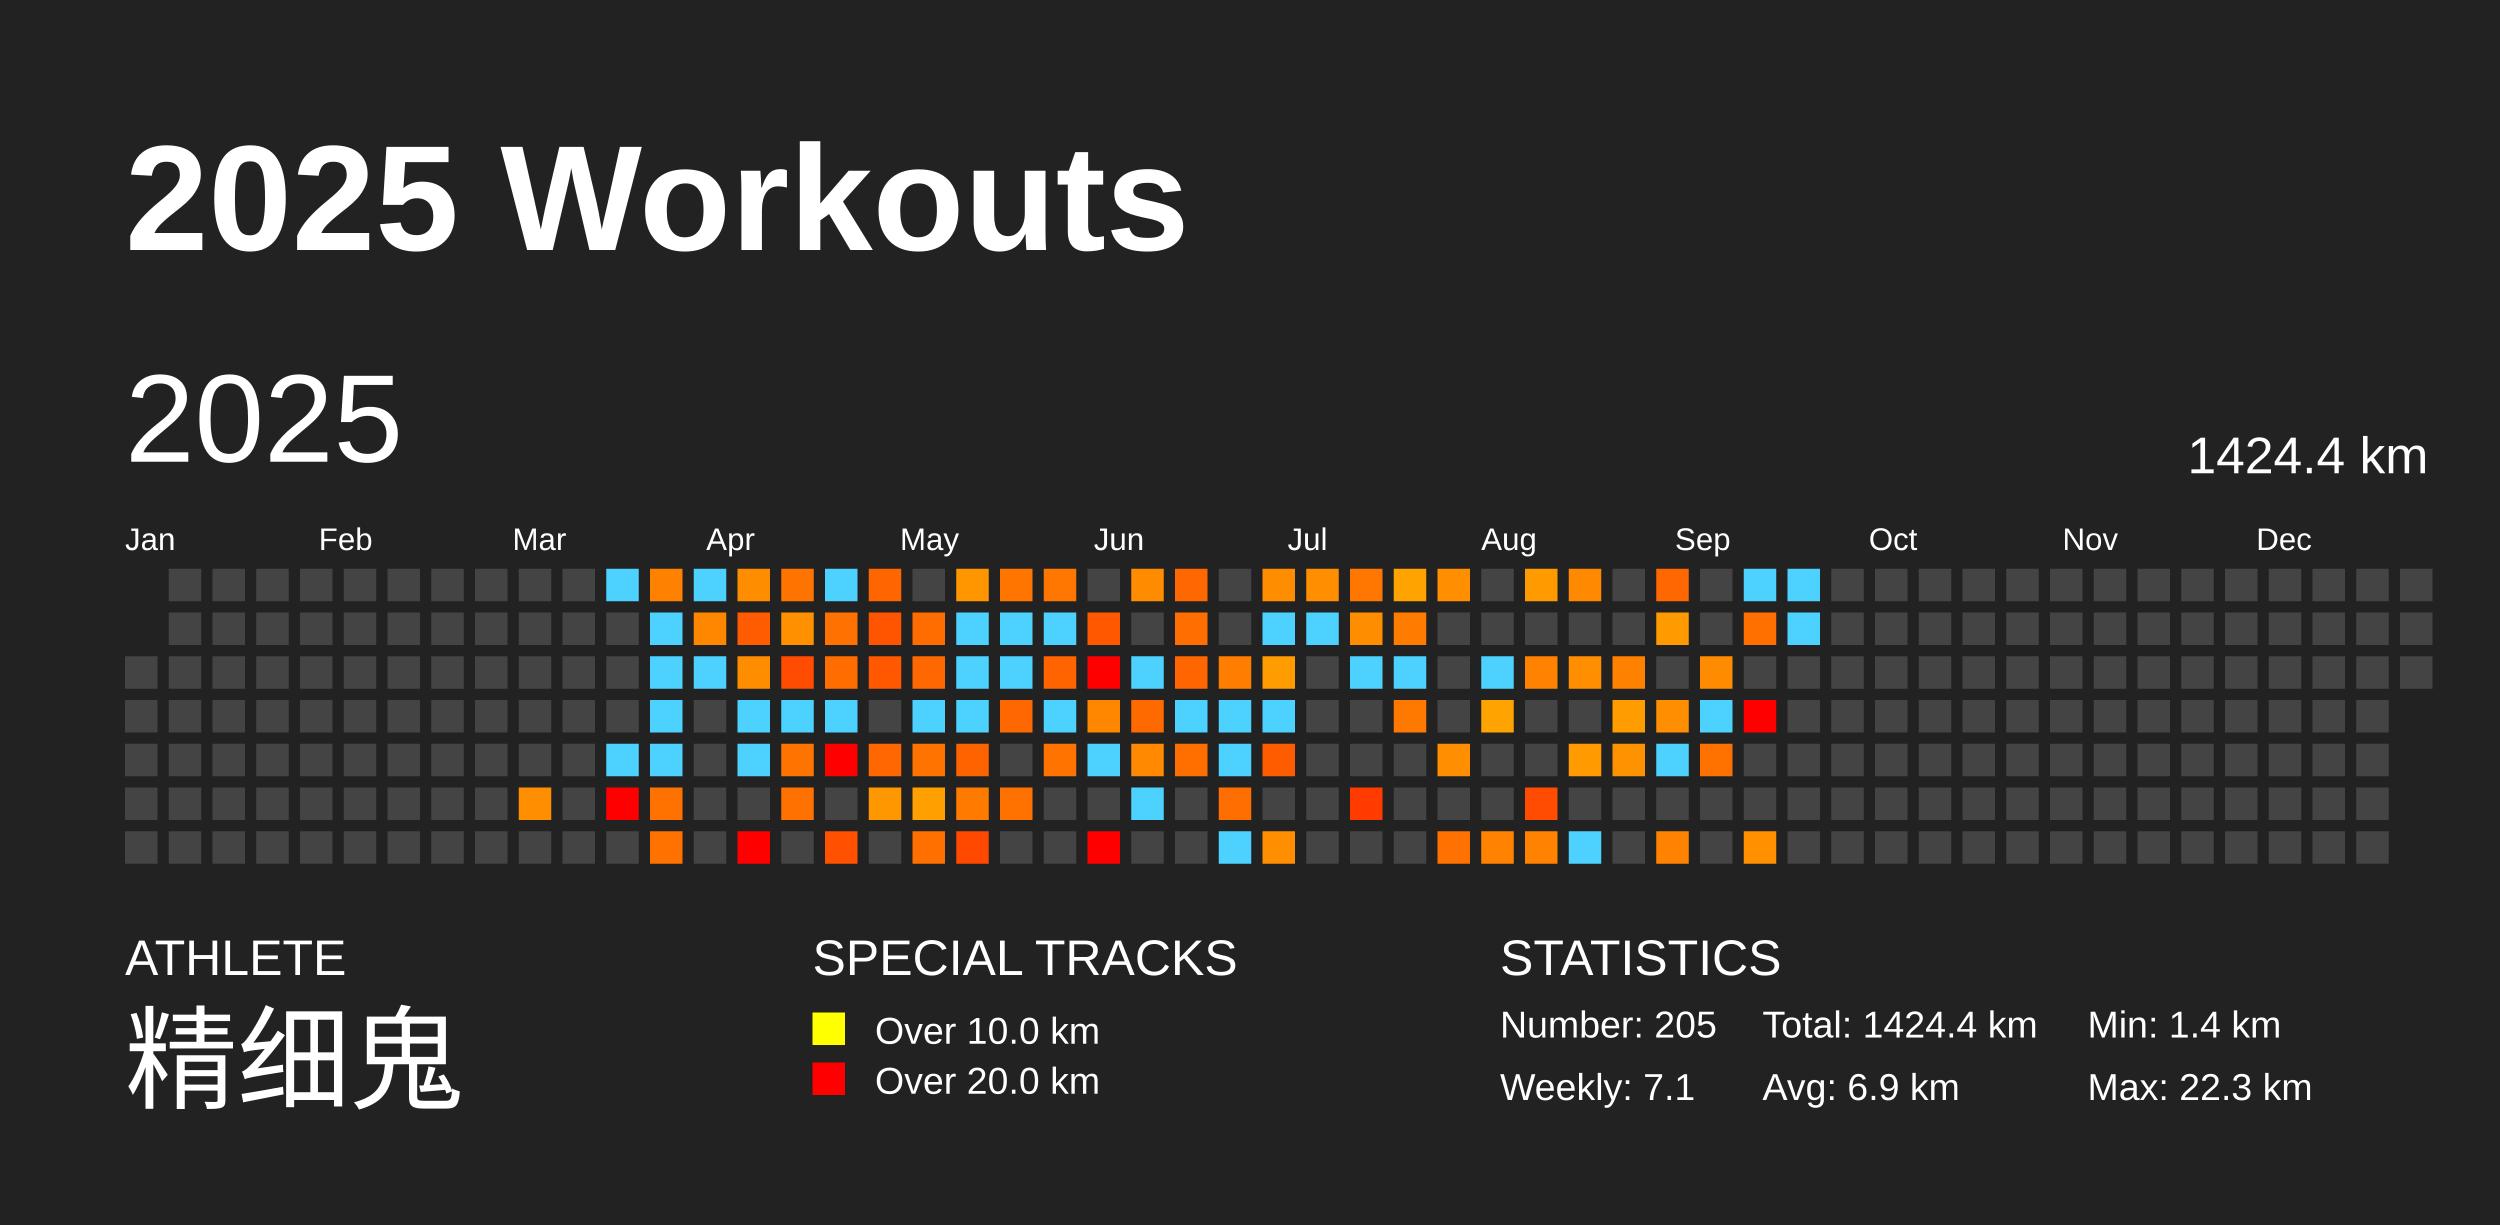
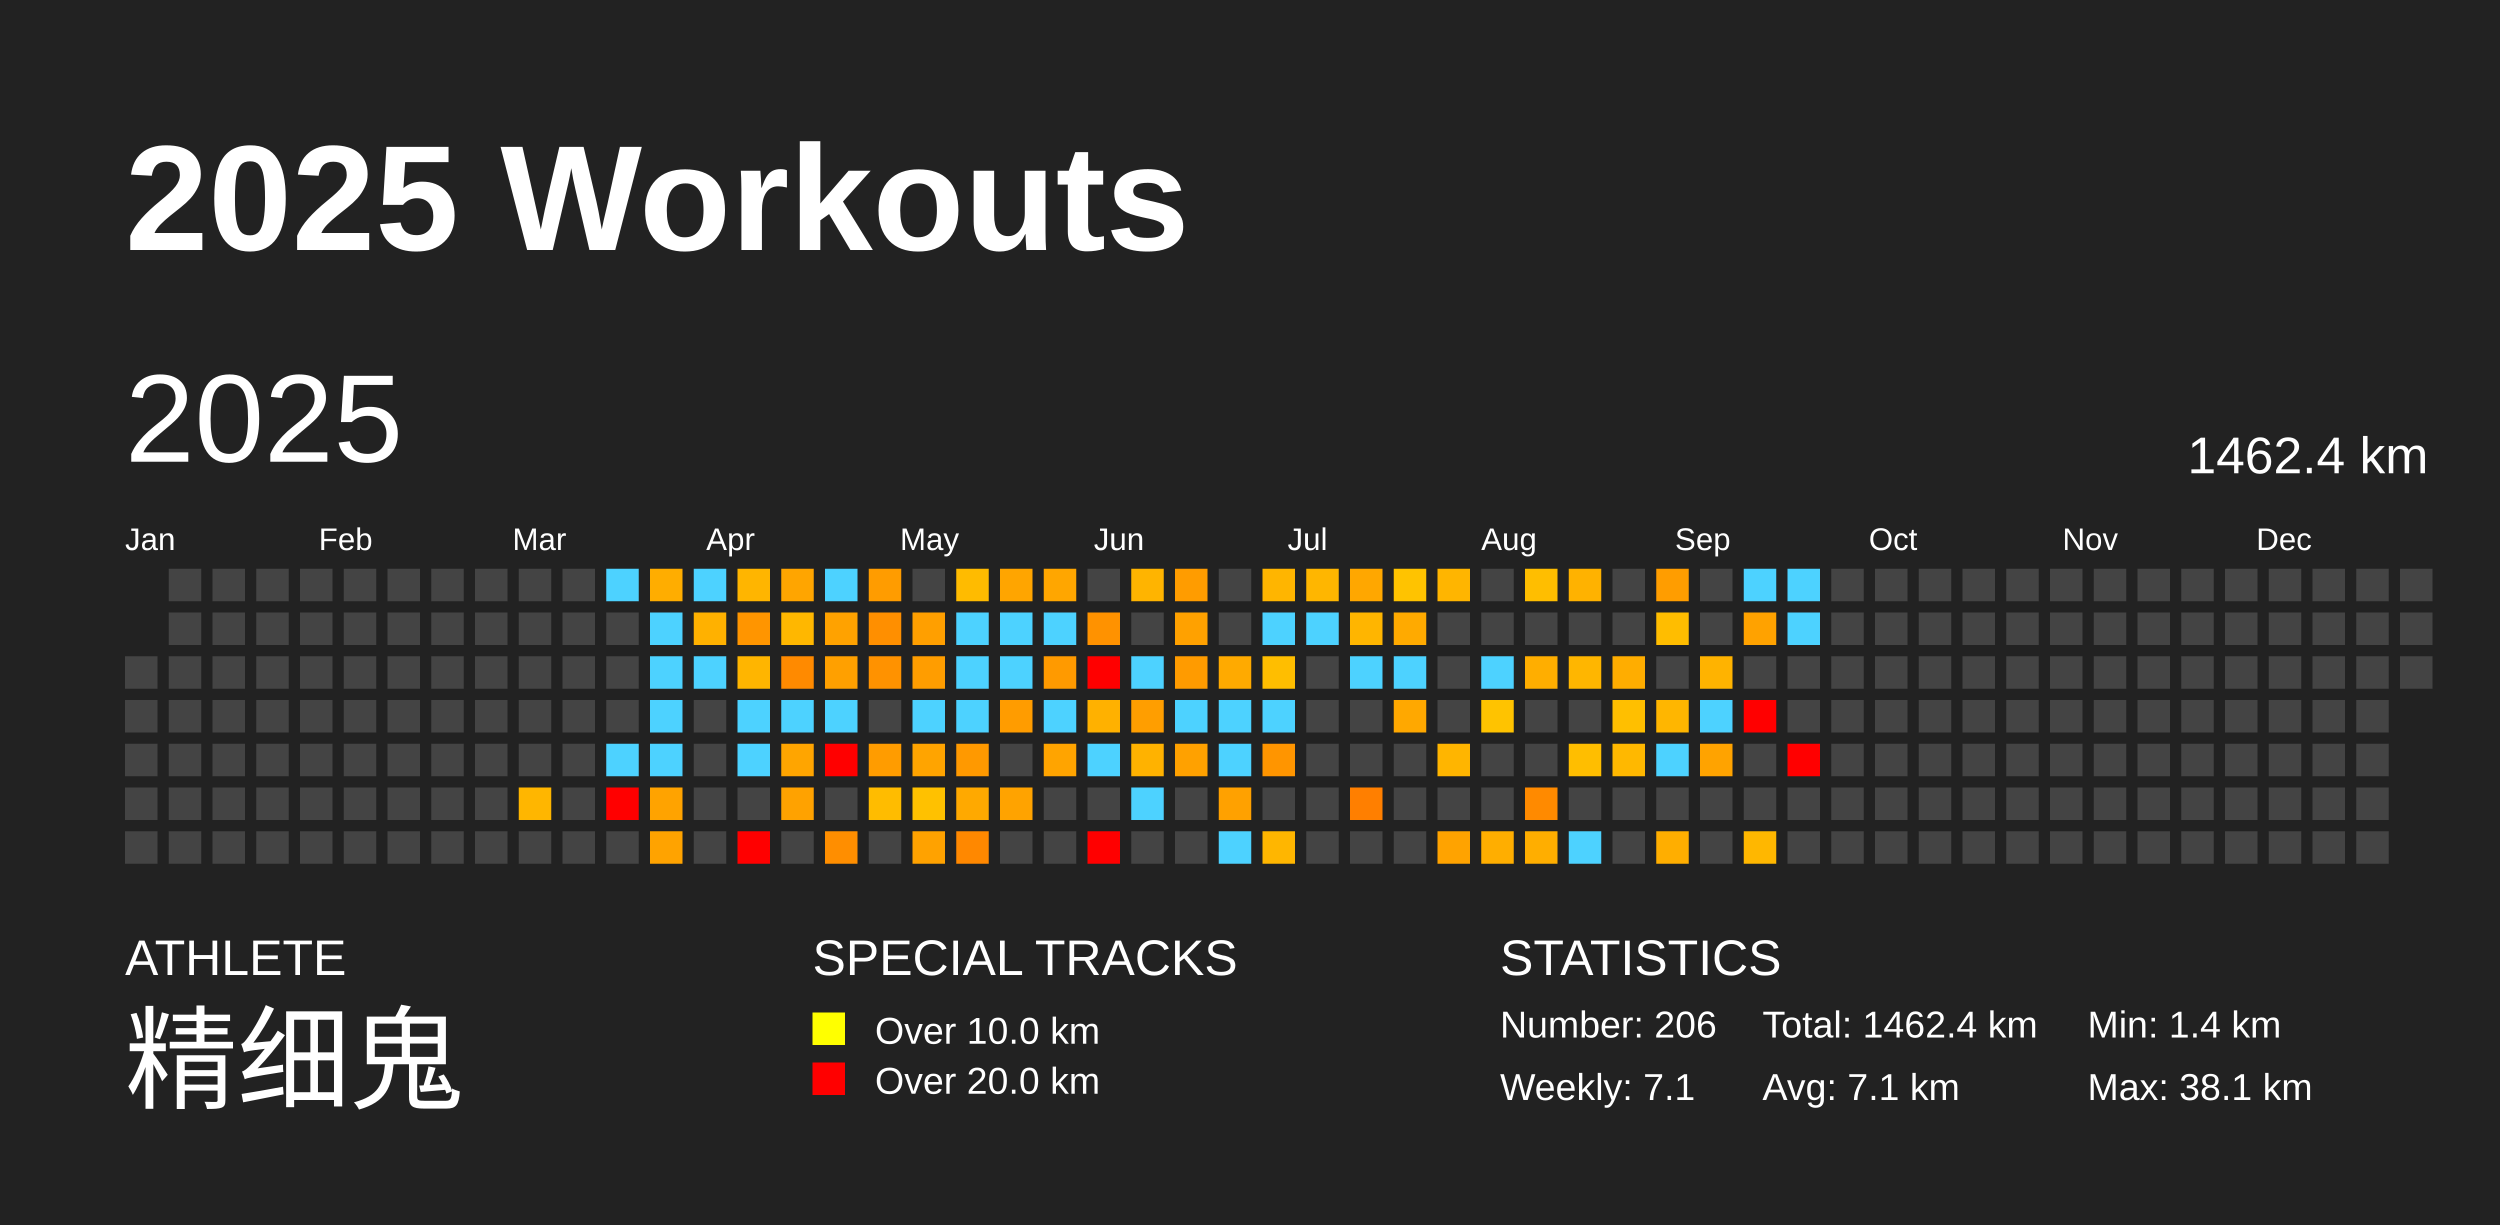
<svg xmlns="http://www.w3.org/2000/svg" baseProfile="full" height="98mm" version="1.1" viewBox="0,0,200,98" width="200mm">
  <defs />
  <rect fill="#222222" height="98" width="200" x="0" y="0" />
  <text fill="#FFFFFF" style="font-size:12px; font-family:Arial; font-weight:bold;" x="10" y="20">2025 Workouts</text>
  <text fill="#FFFFFF" style="font-size:4px; font-family:Arial" x="10" y="78">ATHLETE</text>
  <text fill="#FFFFFF" style="font-size:9px; font-family:Arial" x="10" y="88">精细鬼</text>
  <text fill="#FFFFFF" style="font-size:4px; font-family:Arial" x="65" y="78">SPECIAL TRACKS</text>
  <rect fill="yellow" height="2.6" width="2.6" x="65" y="81" />
  <text fill="#FFFFFF" style="font-size:3px; font-family:Arial" x="70" y="83.5">Over 10.0 km</text>
  <rect fill="red" height="2.6" width="2.6" x="65" y="85" />
  <text fill="#FFFFFF" style="font-size:3px; font-family:Arial" x="70" y="87.5">Over 20.0 km</text>
  <text fill="#FFFFFF" style="font-size:4px; font-family:Arial" x="120" y="78">STATISTICS</text>
-   <text fill="#FFFFFF" style="font-size:3px; font-family:Arial" x="120" y="83">Number: 205</text>
+   <text fill="#FFFFFF" style="font-size:3px; font-family:Arial" x="120" y="83">Number: 206</text>
  <text fill="#FFFFFF" style="font-size:3px; font-family:Arial" x="120" y="88">Weekly: 7.1</text>
-   <text fill="#FFFFFF" style="font-size:3px; font-family:Arial" x="141" y="83">Total: 1424.4 km</text>
-   <text fill="#FFFFFF" style="font-size:3px; font-family:Arial" x="141" y="88">Avg: 6.9 km</text>
+   <text fill="#FFFFFF" style="font-size:3px; font-family:Arial" x="141" y="83">Total: 1462.4 km</text>
+   <text fill="#FFFFFF" style="font-size:3px; font-family:Arial" x="141" y="88">Avg: 7.1 km</text>
  <text fill="#FFFFFF" style="font-size:3px; font-family:Arial" x="167" y="83">Min: 1.4 km</text>
-   <text fill="#FFFFFF" style="font-size:3px; font-family:Arial" x="167" y="88">Max: 22.3 km</text>
+   <text fill="#FFFFFF" style="font-size:3px; font-family:Arial" x="167" y="88">Max: 38.1 km</text>
  <text dominant-baseline="hanging" fill="#FFFFFF" style="font-size:10.0px; font-family:Arial;" x="10" y="30">2025</text>
-   <text dominant-baseline="hanging" fill="#FFFFFF" style="font-size:4.125px; font-family:Arial;" x="175" y="35">1424.4 km</text>
+   <text dominant-baseline="hanging" fill="#FFFFFF" style="font-size:4.125px; font-family:Arial;" x="175" y="35">1462.4 km</text>
  <text fill="#FFFFFF" style="font-size:2.5px; font-family:Arial" x="10.0" y="44">Jan</text>
  <text fill="#FFFFFF" style="font-size:2.5px; font-family:Arial" x="25.5" y="44">Feb</text>
  <text fill="#FFFFFF" style="font-size:2.5px; font-family:Arial" x="41.0" y="44">Mar</text>
  <text fill="#FFFFFF" style="font-size:2.5px; font-family:Arial" x="56.5" y="44">Apr</text>
  <text fill="#FFFFFF" style="font-size:2.5px; font-family:Arial" x="72.0" y="44">May</text>
  <text fill="#FFFFFF" style="font-size:2.5px; font-family:Arial" x="87.5" y="44">Jun</text>
  <text fill="#FFFFFF" style="font-size:2.5px; font-family:Arial" x="103.0" y="44">Jul</text>
  <text fill="#FFFFFF" style="font-size:2.5px; font-family:Arial" x="118.5" y="44">Aug</text>
  <text fill="#FFFFFF" style="font-size:2.5px; font-family:Arial" x="134.0" y="44">Sep</text>
  <text fill="#FFFFFF" style="font-size:2.5px; font-family:Arial" x="149.5" y="44">Oct</text>
  <text fill="#FFFFFF" style="font-size:2.5px; font-family:Arial" x="165.0" y="44">Nov</text>
  <text fill="#FFFFFF" style="font-size:2.5px; font-family:Arial" x="180.5" y="44">Dec</text>
  <rect fill="#444444" height="2.6" width="2.6" x="10.0" y="52.5" />
  <rect fill="#444444" height="2.6" width="2.6" x="10.0" y="56.0" />
  <rect fill="#444444" height="2.6" width="2.6" x="10.0" y="59.5" />
  <rect fill="#444444" height="2.6" width="2.6" x="10.0" y="63.0" />
  <rect fill="#444444" height="2.6" width="2.6" x="10.0" y="66.5" />
  <rect fill="#444444" height="2.6" width="2.6" x="13.5" y="45.5" />
  <rect fill="#444444" height="2.6" width="2.6" x="13.5" y="49.0" />
  <rect fill="#444444" height="2.6" width="2.6" x="13.5" y="52.5" />
  <rect fill="#444444" height="2.6" width="2.6" x="13.5" y="56.0" />
  <rect fill="#444444" height="2.6" width="2.6" x="13.5" y="59.5" />
  <rect fill="#444444" height="2.6" width="2.6" x="13.5" y="63.0" />
  <rect fill="#444444" height="2.6" width="2.6" x="13.5" y="66.5" />
  <rect fill="#444444" height="2.6" width="2.6" x="17.0" y="45.5" />
  <rect fill="#444444" height="2.6" width="2.6" x="17.0" y="49.0" />
  <rect fill="#444444" height="2.6" width="2.6" x="17.0" y="52.5" />
  <rect fill="#444444" height="2.6" width="2.6" x="17.0" y="56.0" />
  <rect fill="#444444" height="2.6" width="2.6" x="17.0" y="59.5" />
  <rect fill="#444444" height="2.6" width="2.6" x="17.0" y="63.0" />
  <rect fill="#444444" height="2.6" width="2.6" x="17.0" y="66.5" />
  <rect fill="#444444" height="2.6" width="2.6" x="20.5" y="45.5" />
  <rect fill="#444444" height="2.6" width="2.6" x="20.5" y="49.0" />
  <rect fill="#444444" height="2.6" width="2.6" x="20.5" y="52.5" />
  <rect fill="#444444" height="2.6" width="2.6" x="20.5" y="56.0" />
  <rect fill="#444444" height="2.6" width="2.6" x="20.5" y="59.5" />
  <rect fill="#444444" height="2.6" width="2.6" x="20.5" y="63.0" />
  <rect fill="#444444" height="2.6" width="2.6" x="20.5" y="66.5" />
  <rect fill="#444444" height="2.6" width="2.6" x="24.0" y="45.5" />
  <rect fill="#444444" height="2.6" width="2.6" x="24.0" y="49.0" />
  <rect fill="#444444" height="2.6" width="2.6" x="24.0" y="52.5" />
  <rect fill="#444444" height="2.6" width="2.6" x="24.0" y="56.0" />
  <rect fill="#444444" height="2.6" width="2.6" x="24.0" y="59.5" />
  <rect fill="#444444" height="2.6" width="2.6" x="24.0" y="63.0" />
  <rect fill="#444444" height="2.6" width="2.6" x="24.0" y="66.5" />
  <rect fill="#444444" height="2.6" width="2.6" x="27.5" y="45.5" />
  <rect fill="#444444" height="2.6" width="2.6" x="27.5" y="49.0" />
  <rect fill="#444444" height="2.6" width="2.6" x="27.5" y="52.5" />
  <rect fill="#444444" height="2.6" width="2.6" x="27.5" y="56.0" />
  <rect fill="#444444" height="2.6" width="2.6" x="27.5" y="59.5" />
  <rect fill="#444444" height="2.6" width="2.6" x="27.5" y="63.0" />
  <rect fill="#444444" height="2.6" width="2.6" x="27.5" y="66.5" />
  <rect fill="#444444" height="2.6" width="2.6" x="31.0" y="45.5" />
  <rect fill="#444444" height="2.6" width="2.6" x="31.0" y="49.0" />
  <rect fill="#444444" height="2.6" width="2.6" x="31.0" y="52.5" />
  <rect fill="#444444" height="2.6" width="2.6" x="31.0" y="56.0" />
  <rect fill="#444444" height="2.6" width="2.6" x="31.0" y="59.5" />
  <rect fill="#444444" height="2.6" width="2.6" x="31.0" y="63.0" />
  <rect fill="#444444" height="2.6" width="2.6" x="31.0" y="66.5" />
  <rect fill="#444444" height="2.6" width="2.6" x="34.5" y="45.5" />
  <rect fill="#444444" height="2.6" width="2.6" x="34.5" y="49.0" />
  <rect fill="#444444" height="2.6" width="2.6" x="34.5" y="52.5" />
  <rect fill="#444444" height="2.6" width="2.6" x="34.5" y="56.0" />
  <rect fill="#444444" height="2.6" width="2.6" x="34.5" y="59.5" />
  <rect fill="#444444" height="2.6" width="2.6" x="34.5" y="63.0" />
  <rect fill="#444444" height="2.6" width="2.6" x="34.5" y="66.5" />
  <rect fill="#444444" height="2.6" width="2.6" x="38.0" y="45.5" />
  <rect fill="#444444" height="2.6" width="2.6" x="38.0" y="49.0" />
  <rect fill="#444444" height="2.6" width="2.6" x="38.0" y="52.5" />
  <rect fill="#444444" height="2.6" width="2.6" x="38.0" y="56.0" />
  <rect fill="#444444" height="2.6" width="2.6" x="38.0" y="59.5" />
  <rect fill="#444444" height="2.6" width="2.6" x="38.0" y="63.0" />
  <rect fill="#444444" height="2.6" width="2.6" x="38.0" y="66.5" />
  <rect fill="#444444" height="2.6" width="2.6" x="41.5" y="45.5" />
  <rect fill="#444444" height="2.6" width="2.6" x="41.5" y="49.0" />
  <rect fill="#444444" height="2.6" width="2.6" x="41.5" y="52.5" />
  <rect fill="#444444" height="2.6" width="2.6" x="41.5" y="56.0" />
  <rect fill="#444444" height="2.6" width="2.6" x="41.5" y="59.5" />
-   <rect fill="#ff8e00" height="2.6" width="2.6" x="41.5" y="63.0" />
+   <rect fill="#ffb600" height="2.6" width="2.6" x="41.5" y="63.0" />
  <rect fill="#444444" height="2.6" width="2.6" x="41.5" y="66.5" />
  <rect fill="#444444" height="2.6" width="2.6" x="45.0" y="45.5" />
  <rect fill="#444444" height="2.6" width="2.6" x="45.0" y="49.0" />
  <rect fill="#444444" height="2.6" width="2.6" x="45.0" y="52.5" />
  <rect fill="#444444" height="2.6" width="2.6" x="45.0" y="56.0" />
  <rect fill="#444444" height="2.6" width="2.6" x="45.0" y="59.5" />
  <rect fill="#444444" height="2.6" width="2.6" x="45.0" y="63.0" />
  <rect fill="#444444" height="2.6" width="2.6" x="45.0" y="66.5" />
  <rect fill="#4dd2ff" height="2.6" width="2.6" x="48.5" y="45.5" />
  <rect fill="#444444" height="2.6" width="2.6" x="48.5" y="49.0" />
  <rect fill="#444444" height="2.6" width="2.6" x="48.5" y="52.5" />
  <rect fill="#444444" height="2.6" width="2.6" x="48.5" y="56.0" />
  <rect fill="#4dd2ff" height="2.6" width="2.6" x="48.5" y="59.5" />
  <rect fill="red" height="2.6" width="2.6" x="48.5" y="63.0" />
  <rect fill="#444444" height="2.6" width="2.6" x="48.5" y="66.5" />
-   <rect fill="#ff8100" height="2.6" width="2.6" x="52.0" y="45.5" />
+   <rect fill="#ffad00" height="2.6" width="2.6" x="52.0" y="45.5" />
  <rect fill="#4dd2ff" height="2.6" width="2.6" x="52.0" y="49.0" />
  <rect fill="#4dd2ff" height="2.6" width="2.6" x="52.0" y="52.5" />
  <rect fill="#4dd2ff" height="2.6" width="2.6" x="52.0" y="56.0" />
  <rect fill="#4dd2ff" height="2.6" width="2.6" x="52.0" y="59.5" />
-   <rect fill="#ff7200" height="2.6" width="2.6" x="52.0" y="63.0" />
-   <rect fill="#ff7200" height="2.6" width="2.6" x="52.0" y="66.5" />
+   <rect fill="#ffa300" height="2.6" width="2.6" x="52.0" y="63.0" />
+   <rect fill="#ffa300" height="2.6" width="2.6" x="52.0" y="66.5" />
  <rect fill="#4dd2ff" height="2.6" width="2.6" x="55.5" y="45.5" />
-   <rect fill="#ff8700" height="2.6" width="2.6" x="55.5" y="49.0" />
+   <rect fill="#ffb100" height="2.6" width="2.6" x="55.5" y="49.0" />
  <rect fill="#4dd2ff" height="2.6" width="2.6" x="55.5" y="52.5" />
  <rect fill="#444444" height="2.6" width="2.6" x="55.5" y="56.0" />
  <rect fill="#444444" height="2.6" width="2.6" x="55.5" y="59.5" />
  <rect fill="#444444" height="2.6" width="2.6" x="55.5" y="63.0" />
  <rect fill="#444444" height="2.6" width="2.6" x="55.5" y="66.5" />
-   <rect fill="#ff8d00" height="2.6" width="2.6" x="59.0" y="45.5" />
-   <rect fill="#ff5b00" height="2.6" width="2.6" x="59.0" y="49.0" />
-   <rect fill="#ff8d00" height="2.6" width="2.6" x="59.0" y="52.5" />
+   <rect fill="#ffb500" height="2.6" width="2.6" x="59.0" y="45.5" />
+   <rect fill="#ff9500" height="2.6" width="2.6" x="59.0" y="49.0" />
+   <rect fill="#ffb500" height="2.6" width="2.6" x="59.0" y="52.5" />
  <rect fill="#4dd2ff" height="2.6" width="2.6" x="59.0" y="56.0" />
  <rect fill="#4dd2ff" height="2.6" width="2.6" x="59.0" y="59.5" />
  <rect fill="#444444" height="2.6" width="2.6" x="59.0" y="63.0" />
  <rect fill="red" height="2.6" width="2.6" x="59.0" y="66.5" />
-   <rect fill="#ff7400" height="2.6" width="2.6" x="62.5" y="45.5" />
-   <rect fill="#ff9100" height="2.6" width="2.6" x="62.5" y="49.0" />
-   <rect fill="#ff4c00" height="2.6" width="2.6" x="62.5" y="52.5" />
+   <rect fill="#ffa500" height="2.6" width="2.6" x="62.5" y="45.5" />
+   <rect fill="#ffb700" height="2.6" width="2.6" x="62.5" y="49.0" />
+   <rect fill="#ff8a00" height="2.6" width="2.6" x="62.5" y="52.5" />
  <rect fill="#4dd2ff" height="2.6" width="2.6" x="62.5" y="56.0" />
-   <rect fill="#ff7400" height="2.6" width="2.6" x="62.5" y="59.5" />
-   <rect fill="#ff7100" height="2.6" width="2.6" x="62.5" y="63.0" />
+   <rect fill="#ffa500" height="2.6" width="2.6" x="62.5" y="59.5" />
+   <rect fill="#ffa200" height="2.6" width="2.6" x="62.5" y="63.0" />
  <rect fill="#444444" height="2.6" width="2.6" x="62.5" y="66.5" />
  <rect fill="#4dd2ff" height="2.6" width="2.6" x="66.0" y="45.5" />
-   <rect fill="#ff7100" height="2.6" width="2.6" x="66.0" y="49.0" />
-   <rect fill="#ff6d00" height="2.6" width="2.6" x="66.0" y="52.5" />
+   <rect fill="#ffa200" height="2.6" width="2.6" x="66.0" y="49.0" />
+   <rect fill="#ffa000" height="2.6" width="2.6" x="66.0" y="52.5" />
  <rect fill="#4dd2ff" height="2.6" width="2.6" x="66.0" y="56.0" />
  <rect fill="red" height="2.6" width="2.6" x="66.0" y="59.5" />
  <rect fill="#444444" height="2.6" width="2.6" x="66.0" y="63.0" />
-   <rect fill="#ff5100" height="2.6" width="2.6" x="66.0" y="66.5" />
-   <rect fill="#ff6600" height="2.6" width="2.6" x="69.5" y="45.5" />
-   <rect fill="#ff5400" height="2.6" width="2.6" x="69.5" y="49.0" />
-   <rect fill="#ff5800" height="2.6" width="2.6" x="69.5" y="52.5" />
+   <rect fill="#ff8e00" height="2.6" width="2.6" x="66.0" y="66.5" />
+   <rect fill="#ff9c00" height="2.6" width="2.6" x="69.5" y="45.5" />
+   <rect fill="#ff8f00" height="2.6" width="2.6" x="69.5" y="49.0" />
+   <rect fill="#ff9200" height="2.6" width="2.6" x="69.5" y="52.5" />
  <rect fill="#444444" height="2.6" width="2.6" x="69.5" y="56.0" />
-   <rect fill="#ff6700" height="2.6" width="2.6" x="69.5" y="59.5" />
-   <rect fill="#ff9800" height="2.6" width="2.6" x="69.5" y="63.0" />
+   <rect fill="#ff9c00" height="2.6" width="2.6" x="69.5" y="59.5" />
+   <rect fill="#ffbc00" height="2.6" width="2.6" x="69.5" y="63.0" />
  <rect fill="#444444" height="2.6" width="2.6" x="69.5" y="66.5" />
  <rect fill="#444444" height="2.6" width="2.6" x="73.0" y="45.5" />
-   <rect fill="#ff6c00" height="2.6" width="2.6" x="73.0" y="49.0" />
-   <rect fill="#ff6800" height="2.6" width="2.6" x="73.0" y="52.5" />
+   <rect fill="#ff9f00" height="2.6" width="2.6" x="73.0" y="49.0" />
+   <rect fill="#ff9d00" height="2.6" width="2.6" x="73.0" y="52.5" />
  <rect fill="#4dd2ff" height="2.6" width="2.6" x="73.0" y="56.0" />
-   <rect fill="#ff7300" height="2.6" width="2.6" x="73.0" y="59.5" />
-   <rect fill="#ffa000" height="2.6" width="2.6" x="73.0" y="63.0" />
-   <rect fill="#ff7000" height="2.6" width="2.6" x="73.0" y="66.5" />
-   <rect fill="#ff9600" height="2.6" width="2.6" x="76.5" y="45.5" />
+   <rect fill="#ffa400" height="2.6" width="2.6" x="73.0" y="59.5" />
+   <rect fill="#ffc100" height="2.6" width="2.6" x="73.0" y="63.0" />
+   <rect fill="#ffa200" height="2.6" width="2.6" x="73.0" y="66.5" />
+   <rect fill="#ffbb00" height="2.6" width="2.6" x="76.5" y="45.5" />
  <rect fill="#4dd2ff" height="2.6" width="2.6" x="76.5" y="49.0" />
  <rect fill="#4dd2ff" height="2.6" width="2.6" x="76.5" y="52.5" />
  <rect fill="#4dd2ff" height="2.6" width="2.6" x="76.5" y="56.0" />
-   <rect fill="#ff6300" height="2.6" width="2.6" x="76.5" y="59.5" />
-   <rect fill="#ff7b00" height="2.6" width="2.6" x="76.5" y="63.0" />
-   <rect fill="#ff4800" height="2.6" width="2.6" x="76.5" y="66.5" />
-   <rect fill="#ff7500" height="2.6" width="2.6" x="80.0" y="45.5" />
+   <rect fill="#ff9900" height="2.6" width="2.6" x="76.5" y="59.5" />
+   <rect fill="#ffa900" height="2.6" width="2.6" x="76.5" y="63.0" />
+   <rect fill="#ff8800" height="2.6" width="2.6" x="76.5" y="66.5" />
+   <rect fill="#ffa500" height="2.6" width="2.6" x="80.0" y="45.5" />
  <rect fill="#4dd2ff" height="2.6" width="2.6" x="80.0" y="49.0" />
  <rect fill="#4dd2ff" height="2.6" width="2.6" x="80.0" y="52.5" />
-   <rect fill="#ff6800" height="2.6" width="2.6" x="80.0" y="56.0" />
+   <rect fill="#ff9c00" height="2.6" width="2.6" x="80.0" y="56.0" />
  <rect fill="#444444" height="2.6" width="2.6" x="80.0" y="59.5" />
-   <rect fill="#ff7200" height="2.6" width="2.6" x="80.0" y="63.0" />
+   <rect fill="#ffa300" height="2.6" width="2.6" x="80.0" y="63.0" />
  <rect fill="#444444" height="2.6" width="2.6" x="80.0" y="66.5" />
-   <rect fill="#ff7600" height="2.6" width="2.6" x="83.5" y="45.5" />
+   <rect fill="#ffa600" height="2.6" width="2.6" x="83.5" y="45.5" />
  <rect fill="#4dd2ff" height="2.6" width="2.6" x="83.5" y="49.0" />
-   <rect fill="#ff6400" height="2.6" width="2.6" x="83.5" y="52.5" />
+   <rect fill="#ff9a00" height="2.6" width="2.6" x="83.5" y="52.5" />
  <rect fill="#4dd2ff" height="2.6" width="2.6" x="83.5" y="56.0" />
-   <rect fill="#ff7300" height="2.6" width="2.6" x="83.5" y="59.5" />
+   <rect fill="#ffa400" height="2.6" width="2.6" x="83.5" y="59.5" />
  <rect fill="#444444" height="2.6" width="2.6" x="83.5" y="63.0" />
  <rect fill="#444444" height="2.6" width="2.6" x="83.5" y="66.5" />
  <rect fill="#444444" height="2.6" width="2.6" x="87.0" y="45.5" />
-   <rect fill="#ff5800" height="2.6" width="2.6" x="87.0" y="49.0" />
+   <rect fill="#ff9200" height="2.6" width="2.6" x="87.0" y="49.0" />
  <rect fill="red" height="2.6" width="2.6" x="87.0" y="52.5" />
-   <rect fill="#ff8700" height="2.6" width="2.6" x="87.0" y="56.0" />
+   <rect fill="#ffb100" height="2.6" width="2.6" x="87.0" y="56.0" />
  <rect fill="#4dd2ff" height="2.6" width="2.6" x="87.0" y="59.5" />
  <rect fill="#444444" height="2.6" width="2.6" x="87.0" y="63.0" />
  <rect fill="red" height="2.6" width="2.6" x="87.0" y="66.5" />
-   <rect fill="#ff8c00" height="2.6" width="2.6" x="90.5" y="45.5" />
+   <rect fill="#ffb400" height="2.6" width="2.6" x="90.5" y="45.5" />
  <rect fill="#444444" height="2.6" width="2.6" x="90.5" y="49.0" />
  <rect fill="#4dd2ff" height="2.6" width="2.6" x="90.5" y="52.5" />
-   <rect fill="#ff6a00" height="2.6" width="2.6" x="90.5" y="56.0" />
-   <rect fill="#ff8900" height="2.6" width="2.6" x="90.5" y="59.5" />
+   <rect fill="#ff9e00" height="2.6" width="2.6" x="90.5" y="56.0" />
+   <rect fill="#ffb200" height="2.6" width="2.6" x="90.5" y="59.5" />
  <rect fill="#4dd2ff" height="2.6" width="2.6" x="90.5" y="63.0" />
  <rect fill="#444444" height="2.6" width="2.6" x="90.5" y="66.5" />
-   <rect fill="#ff6700" height="2.6" width="2.6" x="94.0" y="45.5" />
-   <rect fill="#ff6e00" height="2.6" width="2.6" x="94.0" y="49.0" />
-   <rect fill="#ff6500" height="2.6" width="2.6" x="94.0" y="52.5" />
+   <rect fill="#ff9c00" height="2.6" width="2.6" x="94.0" y="45.5" />
+   <rect fill="#ffa100" height="2.6" width="2.6" x="94.0" y="49.0" />
+   <rect fill="#ff9b00" height="2.6" width="2.6" x="94.0" y="52.5" />
  <rect fill="#4dd2ff" height="2.6" width="2.6" x="94.0" y="56.0" />
-   <rect fill="#ff6f00" height="2.6" width="2.6" x="94.0" y="59.5" />
+   <rect fill="#ffa100" height="2.6" width="2.6" x="94.0" y="59.5" />
  <rect fill="#444444" height="2.6" width="2.6" x="94.0" y="63.0" />
  <rect fill="#444444" height="2.6" width="2.6" x="94.0" y="66.5" />
  <rect fill="#444444" height="2.6" width="2.6" x="97.5" y="45.5" />
  <rect fill="#444444" height="2.6" width="2.6" x="97.5" y="49.0" />
-   <rect fill="#ff7d00" height="2.6" width="2.6" x="97.5" y="52.5" />
+   <rect fill="#ffaa00" height="2.6" width="2.6" x="97.5" y="52.5" />
  <rect fill="#4dd2ff" height="2.6" width="2.6" x="97.5" y="56.0" />
  <rect fill="#4dd2ff" height="2.6" width="2.6" x="97.5" y="59.5" />
-   <rect fill="#ff6e00" height="2.6" width="2.6" x="97.5" y="63.0" />
+   <rect fill="#ffa100" height="2.6" width="2.6" x="97.5" y="63.0" />
  <rect fill="#4dd2ff" height="2.6" width="2.6" x="97.5" y="66.5" />
-   <rect fill="#ff8d00" height="2.6" width="2.6" x="101.0" y="45.5" />
+   <rect fill="#ffb500" height="2.6" width="2.6" x="101.0" y="45.5" />
  <rect fill="#4dd2ff" height="2.6" width="2.6" x="101.0" y="49.0" />
-   <rect fill="#ff9c00" height="2.6" width="2.6" x="101.0" y="52.5" />
+   <rect fill="#ffbe00" height="2.6" width="2.6" x="101.0" y="52.5" />
  <rect fill="#4dd2ff" height="2.6" width="2.6" x="101.0" y="56.0" />
-   <rect fill="#ff5c00" height="2.6" width="2.6" x="101.0" y="59.5" />
+   <rect fill="#ff9500" height="2.6" width="2.6" x="101.0" y="59.5" />
  <rect fill="#444444" height="2.6" width="2.6" x="101.0" y="63.0" />
-   <rect fill="#ff8f00" height="2.6" width="2.6" x="101.0" y="66.5" />
-   <rect fill="#ff8f00" height="2.6" width="2.6" x="104.5" y="45.5" />
+   <rect fill="#ffb600" height="2.6" width="2.6" x="101.0" y="66.5" />
+   <rect fill="#ffb600" height="2.6" width="2.6" x="104.5" y="45.5" />
  <rect fill="#4dd2ff" height="2.6" width="2.6" x="104.5" y="49.0" />
  <rect fill="#444444" height="2.6" width="2.6" x="104.5" y="52.5" />
  <rect fill="#444444" height="2.6" width="2.6" x="104.5" y="56.0" />
  <rect fill="#444444" height="2.6" width="2.6" x="104.5" y="59.5" />
  <rect fill="#444444" height="2.6" width="2.6" x="104.5" y="63.0" />
  <rect fill="#444444" height="2.6" width="2.6" x="104.5" y="66.5" />
-   <rect fill="#ff7700" height="2.6" width="2.6" x="108.0" y="45.5" />
-   <rect fill="#ff8d00" height="2.6" width="2.6" x="108.0" y="49.0" />
+   <rect fill="#ffa700" height="2.6" width="2.6" x="108.0" y="45.5" />
+   <rect fill="#ffb500" height="2.6" width="2.6" x="108.0" y="49.0" />
  <rect fill="#4dd2ff" height="2.6" width="2.6" x="108.0" y="52.5" />
  <rect fill="#444444" height="2.6" width="2.6" x="108.0" y="56.0" />
  <rect fill="#444444" height="2.6" width="2.6" x="108.0" y="59.5" />
-   <rect fill="#ff3b00" height="2.6" width="2.6" x="108.0" y="63.0" />
+   <rect fill="#ff7f00" height="2.6" width="2.6" x="108.0" y="63.0" />
  <rect fill="#444444" height="2.6" width="2.6" x="108.0" y="66.5" />
-   <rect fill="#ffa300" height="2.6" width="2.6" x="111.5" y="45.5" />
-   <rect fill="#ff7c00" height="2.6" width="2.6" x="111.5" y="49.0" />
+   <rect fill="#ffc300" height="2.6" width="2.6" x="111.5" y="45.5" />
+   <rect fill="#ffaa00" height="2.6" width="2.6" x="111.5" y="49.0" />
  <rect fill="#4dd2ff" height="2.6" width="2.6" x="111.5" y="52.5" />
-   <rect fill="#ff7900" height="2.6" width="2.6" x="111.5" y="56.0" />
+   <rect fill="#ffa800" height="2.6" width="2.6" x="111.5" y="56.0" />
  <rect fill="#444444" height="2.6" width="2.6" x="111.5" y="59.5" />
  <rect fill="#444444" height="2.6" width="2.6" x="111.5" y="63.0" />
  <rect fill="#444444" height="2.6" width="2.6" x="111.5" y="66.5" />
-   <rect fill="#ff8e00" height="2.6" width="2.6" x="115.0" y="45.5" />
+   <rect fill="#ffb500" height="2.6" width="2.6" x="115.0" y="45.5" />
  <rect fill="#444444" height="2.6" width="2.6" x="115.0" y="49.0" />
  <rect fill="#444444" height="2.6" width="2.6" x="115.0" y="52.5" />
  <rect fill="#444444" height="2.6" width="2.6" x="115.0" y="56.0" />
-   <rect fill="#ff8e00" height="2.6" width="2.6" x="115.0" y="59.5" />
+   <rect fill="#ffb500" height="2.6" width="2.6" x="115.0" y="59.5" />
  <rect fill="#444444" height="2.6" width="2.6" x="115.0" y="63.0" />
-   <rect fill="#ff7100" height="2.6" width="2.6" x="115.0" y="66.5" />
+   <rect fill="#ffa300" height="2.6" width="2.6" x="115.0" y="66.5" />
  <rect fill="#444444" height="2.6" width="2.6" x="118.5" y="45.5" />
  <rect fill="#444444" height="2.6" width="2.6" x="118.5" y="49.0" />
  <rect fill="#4dd2ff" height="2.6" width="2.6" x="118.5" y="52.5" />
-   <rect fill="#ffa300" height="2.6" width="2.6" x="118.5" y="56.0" />
+   <rect fill="#ffc300" height="2.6" width="2.6" x="118.5" y="56.0" />
  <rect fill="#444444" height="2.6" width="2.6" x="118.5" y="59.5" />
  <rect fill="#444444" height="2.6" width="2.6" x="118.5" y="63.0" />
-   <rect fill="#ff8300" height="2.6" width="2.6" x="118.5" y="66.5" />
-   <rect fill="#ff9b00" height="2.6" width="2.6" x="122.0" y="45.5" />
+   <rect fill="#ffae00" height="2.6" width="2.6" x="118.5" y="66.5" />
+   <rect fill="#ffbe00" height="2.6" width="2.6" x="122.0" y="45.5" />
  <rect fill="#444444" height="2.6" width="2.6" x="122.0" y="49.0" />
-   <rect fill="#ff8300" height="2.6" width="2.6" x="122.0" y="52.5" />
+   <rect fill="#ffae00" height="2.6" width="2.6" x="122.0" y="52.5" />
  <rect fill="#444444" height="2.6" width="2.6" x="122.0" y="56.0" />
  <rect fill="#444444" height="2.6" width="2.6" x="122.0" y="59.5" />
-   <rect fill="#ff4c00" height="2.6" width="2.6" x="122.0" y="63.0" />
-   <rect fill="#ff8200" height="2.6" width="2.6" x="122.0" y="66.5" />
-   <rect fill="#ff8900" height="2.6" width="2.6" x="125.5" y="45.5" />
+   <rect fill="#ff8a00" height="2.6" width="2.6" x="122.0" y="63.0" />
+   <rect fill="#ffae00" height="2.6" width="2.6" x="122.0" y="66.5" />
+   <rect fill="#ffb200" height="2.6" width="2.6" x="125.5" y="45.5" />
  <rect fill="#444444" height="2.6" width="2.6" x="125.5" y="49.0" />
-   <rect fill="#ff8f00" height="2.6" width="2.6" x="125.5" y="52.5" />
+   <rect fill="#ffb600" height="2.6" width="2.6" x="125.5" y="52.5" />
  <rect fill="#444444" height="2.6" width="2.6" x="125.5" y="56.0" />
-   <rect fill="#ff9b00" height="2.6" width="2.6" x="125.5" y="59.5" />
+   <rect fill="#ffbe00" height="2.6" width="2.6" x="125.5" y="59.5" />
  <rect fill="#444444" height="2.6" width="2.6" x="125.5" y="63.0" />
  <rect fill="#4dd2ff" height="2.6" width="2.6" x="125.5" y="66.5" />
  <rect fill="#444444" height="2.6" width="2.6" x="129.0" y="45.5" />
  <rect fill="#444444" height="2.6" width="2.6" x="129.0" y="49.0" />
-   <rect fill="#ff8100" height="2.6" width="2.6" x="129.0" y="52.5" />
-   <rect fill="#ff9c00" height="2.6" width="2.6" x="129.0" y="56.0" />
-   <rect fill="#ff9200" height="2.6" width="2.6" x="129.0" y="59.5" />
+   <rect fill="#ffad00" height="2.6" width="2.6" x="129.0" y="52.5" />
+   <rect fill="#ffbf00" height="2.6" width="2.6" x="129.0" y="56.0" />
+   <rect fill="#ffb800" height="2.6" width="2.6" x="129.0" y="59.5" />
  <rect fill="#444444" height="2.6" width="2.6" x="129.0" y="63.0" />
  <rect fill="#444444" height="2.6" width="2.6" x="129.0" y="66.5" />
-   <rect fill="#ff6800" height="2.6" width="2.6" x="132.5" y="45.5" />
-   <rect fill="#ff9a00" height="2.6" width="2.6" x="132.5" y="49.0" />
+   <rect fill="#ff9d00" height="2.6" width="2.6" x="132.5" y="45.5" />
+   <rect fill="#ffbd00" height="2.6" width="2.6" x="132.5" y="49.0" />
  <rect fill="#444444" height="2.6" width="2.6" x="132.5" y="52.5" />
-   <rect fill="#ff8f00" height="2.6" width="2.6" x="132.5" y="56.0" />
+   <rect fill="#ffb600" height="2.6" width="2.6" x="132.5" y="56.0" />
  <rect fill="#4dd2ff" height="2.6" width="2.6" x="132.5" y="59.5" />
  <rect fill="#444444" height="2.6" width="2.6" x="132.5" y="63.0" />
-   <rect fill="#ff8300" height="2.6" width="2.6" x="132.5" y="66.5" />
+   <rect fill="#ffae00" height="2.6" width="2.6" x="132.5" y="66.5" />
  <rect fill="#444444" height="2.6" width="2.6" x="136.0" y="45.5" />
  <rect fill="#444444" height="2.6" width="2.6" x="136.0" y="49.0" />
-   <rect fill="#ff8b00" height="2.6" width="2.6" x="136.0" y="52.5" />
+   <rect fill="#ffb300" height="2.6" width="2.6" x="136.0" y="52.5" />
  <rect fill="#4dd2ff" height="2.6" width="2.6" x="136.0" y="56.0" />
-   <rect fill="#ff7200" height="2.6" width="2.6" x="136.0" y="59.5" />
+   <rect fill="#ffa300" height="2.6" width="2.6" x="136.0" y="59.5" />
  <rect fill="#444444" height="2.6" width="2.6" x="136.0" y="63.0" />
  <rect fill="#444444" height="2.6" width="2.6" x="136.0" y="66.5" />
  <rect fill="#4dd2ff" height="2.6" width="2.6" x="139.5" y="45.5" />
-   <rect fill="#ff7000" height="2.6" width="2.6" x="139.5" y="49.0" />
+   <rect fill="#ffa200" height="2.6" width="2.6" x="139.5" y="49.0" />
  <rect fill="#444444" height="2.6" width="2.6" x="139.5" y="52.5" />
  <rect fill="red" height="2.6" width="2.6" x="139.5" y="56.0" />
  <rect fill="#444444" height="2.6" width="2.6" x="139.5" y="59.5" />
  <rect fill="#444444" height="2.6" width="2.6" x="139.5" y="63.0" />
-   <rect fill="#ff9000" height="2.6" width="2.6" x="139.5" y="66.5" />
+   <rect fill="#ffb700" height="2.6" width="2.6" x="139.5" y="66.5" />
  <rect fill="#4dd2ff" height="2.6" width="2.6" x="143.0" y="45.5" />
  <rect fill="#4dd2ff" height="2.6" width="2.6" x="143.0" y="49.0" />
  <rect fill="#444444" height="2.6" width="2.6" x="143.0" y="52.5" />
  <rect fill="#444444" height="2.6" width="2.6" x="143.0" y="56.0" />
-   <rect fill="#444444" height="2.6" width="2.6" x="143.0" y="59.5" />
+   <rect fill="red" height="2.6" width="2.6" x="143.0" y="59.5" />
  <rect fill="#444444" height="2.6" width="2.6" x="143.0" y="63.0" />
  <rect fill="#444444" height="2.6" width="2.6" x="143.0" y="66.5" />
  <rect fill="#444444" height="2.6" width="2.6" x="146.5" y="45.5" />
  <rect fill="#444444" height="2.6" width="2.6" x="146.5" y="49.0" />
  <rect fill="#444444" height="2.6" width="2.6" x="146.5" y="52.5" />
  <rect fill="#444444" height="2.6" width="2.6" x="146.5" y="56.0" />
  <rect fill="#444444" height="2.6" width="2.6" x="146.5" y="59.5" />
  <rect fill="#444444" height="2.6" width="2.6" x="146.5" y="63.0" />
  <rect fill="#444444" height="2.6" width="2.6" x="146.5" y="66.5" />
  <rect fill="#444444" height="2.6" width="2.6" x="150.0" y="45.5" />
  <rect fill="#444444" height="2.6" width="2.6" x="150.0" y="49.0" />
  <rect fill="#444444" height="2.6" width="2.6" x="150.0" y="52.5" />
  <rect fill="#444444" height="2.6" width="2.6" x="150.0" y="56.0" />
  <rect fill="#444444" height="2.6" width="2.6" x="150.0" y="59.5" />
  <rect fill="#444444" height="2.6" width="2.6" x="150.0" y="63.0" />
  <rect fill="#444444" height="2.6" width="2.6" x="150.0" y="66.5" />
  <rect fill="#444444" height="2.6" width="2.6" x="153.5" y="45.5" />
  <rect fill="#444444" height="2.6" width="2.6" x="153.5" y="49.0" />
  <rect fill="#444444" height="2.6" width="2.6" x="153.5" y="52.5" />
  <rect fill="#444444" height="2.6" width="2.6" x="153.5" y="56.0" />
  <rect fill="#444444" height="2.6" width="2.6" x="153.5" y="59.5" />
  <rect fill="#444444" height="2.6" width="2.6" x="153.5" y="63.0" />
  <rect fill="#444444" height="2.6" width="2.6" x="153.5" y="66.5" />
  <rect fill="#444444" height="2.6" width="2.6" x="157.0" y="45.5" />
  <rect fill="#444444" height="2.6" width="2.6" x="157.0" y="49.0" />
  <rect fill="#444444" height="2.6" width="2.6" x="157.0" y="52.5" />
  <rect fill="#444444" height="2.6" width="2.6" x="157.0" y="56.0" />
  <rect fill="#444444" height="2.6" width="2.6" x="157.0" y="59.5" />
  <rect fill="#444444" height="2.6" width="2.6" x="157.0" y="63.0" />
  <rect fill="#444444" height="2.6" width="2.6" x="157.0" y="66.5" />
  <rect fill="#444444" height="2.6" width="2.6" x="160.5" y="45.5" />
  <rect fill="#444444" height="2.6" width="2.6" x="160.5" y="49.0" />
  <rect fill="#444444" height="2.6" width="2.6" x="160.5" y="52.5" />
  <rect fill="#444444" height="2.6" width="2.6" x="160.5" y="56.0" />
  <rect fill="#444444" height="2.6" width="2.6" x="160.5" y="59.5" />
  <rect fill="#444444" height="2.6" width="2.6" x="160.5" y="63.0" />
  <rect fill="#444444" height="2.6" width="2.6" x="160.5" y="66.5" />
  <rect fill="#444444" height="2.6" width="2.6" x="164.0" y="45.5" />
  <rect fill="#444444" height="2.6" width="2.6" x="164.0" y="49.0" />
  <rect fill="#444444" height="2.6" width="2.6" x="164.0" y="52.5" />
  <rect fill="#444444" height="2.6" width="2.6" x="164.0" y="56.0" />
  <rect fill="#444444" height="2.6" width="2.6" x="164.0" y="59.5" />
  <rect fill="#444444" height="2.6" width="2.6" x="164.0" y="63.0" />
  <rect fill="#444444" height="2.6" width="2.6" x="164.0" y="66.5" />
  <rect fill="#444444" height="2.6" width="2.6" x="167.5" y="45.5" />
  <rect fill="#444444" height="2.6" width="2.6" x="167.5" y="49.0" />
  <rect fill="#444444" height="2.6" width="2.6" x="167.5" y="52.5" />
  <rect fill="#444444" height="2.6" width="2.6" x="167.5" y="56.0" />
  <rect fill="#444444" height="2.6" width="2.6" x="167.5" y="59.5" />
  <rect fill="#444444" height="2.6" width="2.6" x="167.5" y="63.0" />
  <rect fill="#444444" height="2.6" width="2.6" x="167.5" y="66.5" />
  <rect fill="#444444" height="2.6" width="2.6" x="171.0" y="45.5" />
  <rect fill="#444444" height="2.6" width="2.6" x="171.0" y="49.0" />
  <rect fill="#444444" height="2.6" width="2.6" x="171.0" y="52.5" />
  <rect fill="#444444" height="2.6" width="2.6" x="171.0" y="56.0" />
  <rect fill="#444444" height="2.6" width="2.6" x="171.0" y="59.5" />
  <rect fill="#444444" height="2.6" width="2.6" x="171.0" y="63.0" />
  <rect fill="#444444" height="2.6" width="2.6" x="171.0" y="66.5" />
  <rect fill="#444444" height="2.6" width="2.6" x="174.5" y="45.5" />
  <rect fill="#444444" height="2.6" width="2.6" x="174.5" y="49.0" />
  <rect fill="#444444" height="2.6" width="2.6" x="174.5" y="52.5" />
  <rect fill="#444444" height="2.6" width="2.6" x="174.5" y="56.0" />
  <rect fill="#444444" height="2.6" width="2.6" x="174.5" y="59.5" />
  <rect fill="#444444" height="2.6" width="2.6" x="174.5" y="63.0" />
  <rect fill="#444444" height="2.6" width="2.6" x="174.5" y="66.5" />
  <rect fill="#444444" height="2.6" width="2.6" x="178.0" y="45.5" />
  <rect fill="#444444" height="2.6" width="2.6" x="178.0" y="49.0" />
  <rect fill="#444444" height="2.6" width="2.6" x="178.0" y="52.5" />
  <rect fill="#444444" height="2.6" width="2.6" x="178.0" y="56.0" />
  <rect fill="#444444" height="2.6" width="2.6" x="178.0" y="59.5" />
  <rect fill="#444444" height="2.6" width="2.6" x="178.0" y="63.0" />
  <rect fill="#444444" height="2.6" width="2.6" x="178.0" y="66.5" />
  <rect fill="#444444" height="2.6" width="2.6" x="181.5" y="45.5" />
  <rect fill="#444444" height="2.6" width="2.6" x="181.5" y="49.0" />
  <rect fill="#444444" height="2.6" width="2.6" x="181.5" y="52.5" />
  <rect fill="#444444" height="2.6" width="2.6" x="181.5" y="56.0" />
  <rect fill="#444444" height="2.6" width="2.6" x="181.5" y="59.5" />
  <rect fill="#444444" height="2.6" width="2.6" x="181.5" y="63.0" />
  <rect fill="#444444" height="2.6" width="2.6" x="181.5" y="66.5" />
  <rect fill="#444444" height="2.6" width="2.6" x="185.0" y="45.5" />
  <rect fill="#444444" height="2.6" width="2.6" x="185.0" y="49.0" />
  <rect fill="#444444" height="2.6" width="2.6" x="185.0" y="52.5" />
  <rect fill="#444444" height="2.6" width="2.6" x="185.0" y="56.0" />
  <rect fill="#444444" height="2.6" width="2.6" x="185.0" y="59.5" />
  <rect fill="#444444" height="2.6" width="2.6" x="185.0" y="63.0" />
  <rect fill="#444444" height="2.6" width="2.6" x="185.0" y="66.5" />
  <rect fill="#444444" height="2.6" width="2.6" x="188.5" y="45.5" />
  <rect fill="#444444" height="2.6" width="2.6" x="188.5" y="49.0" />
  <rect fill="#444444" height="2.6" width="2.6" x="188.5" y="52.5" />
  <rect fill="#444444" height="2.6" width="2.6" x="188.5" y="56.0" />
  <rect fill="#444444" height="2.6" width="2.6" x="188.5" y="59.5" />
  <rect fill="#444444" height="2.6" width="2.6" x="188.5" y="63.0" />
  <rect fill="#444444" height="2.6" width="2.6" x="188.5" y="66.5" />
  <rect fill="#444444" height="2.6" width="2.6" x="192.0" y="45.5" />
  <rect fill="#444444" height="2.6" width="2.6" x="192.0" y="49.0" />
  <rect fill="#444444" height="2.6" width="2.6" x="192.0" y="52.5" />
</svg>
